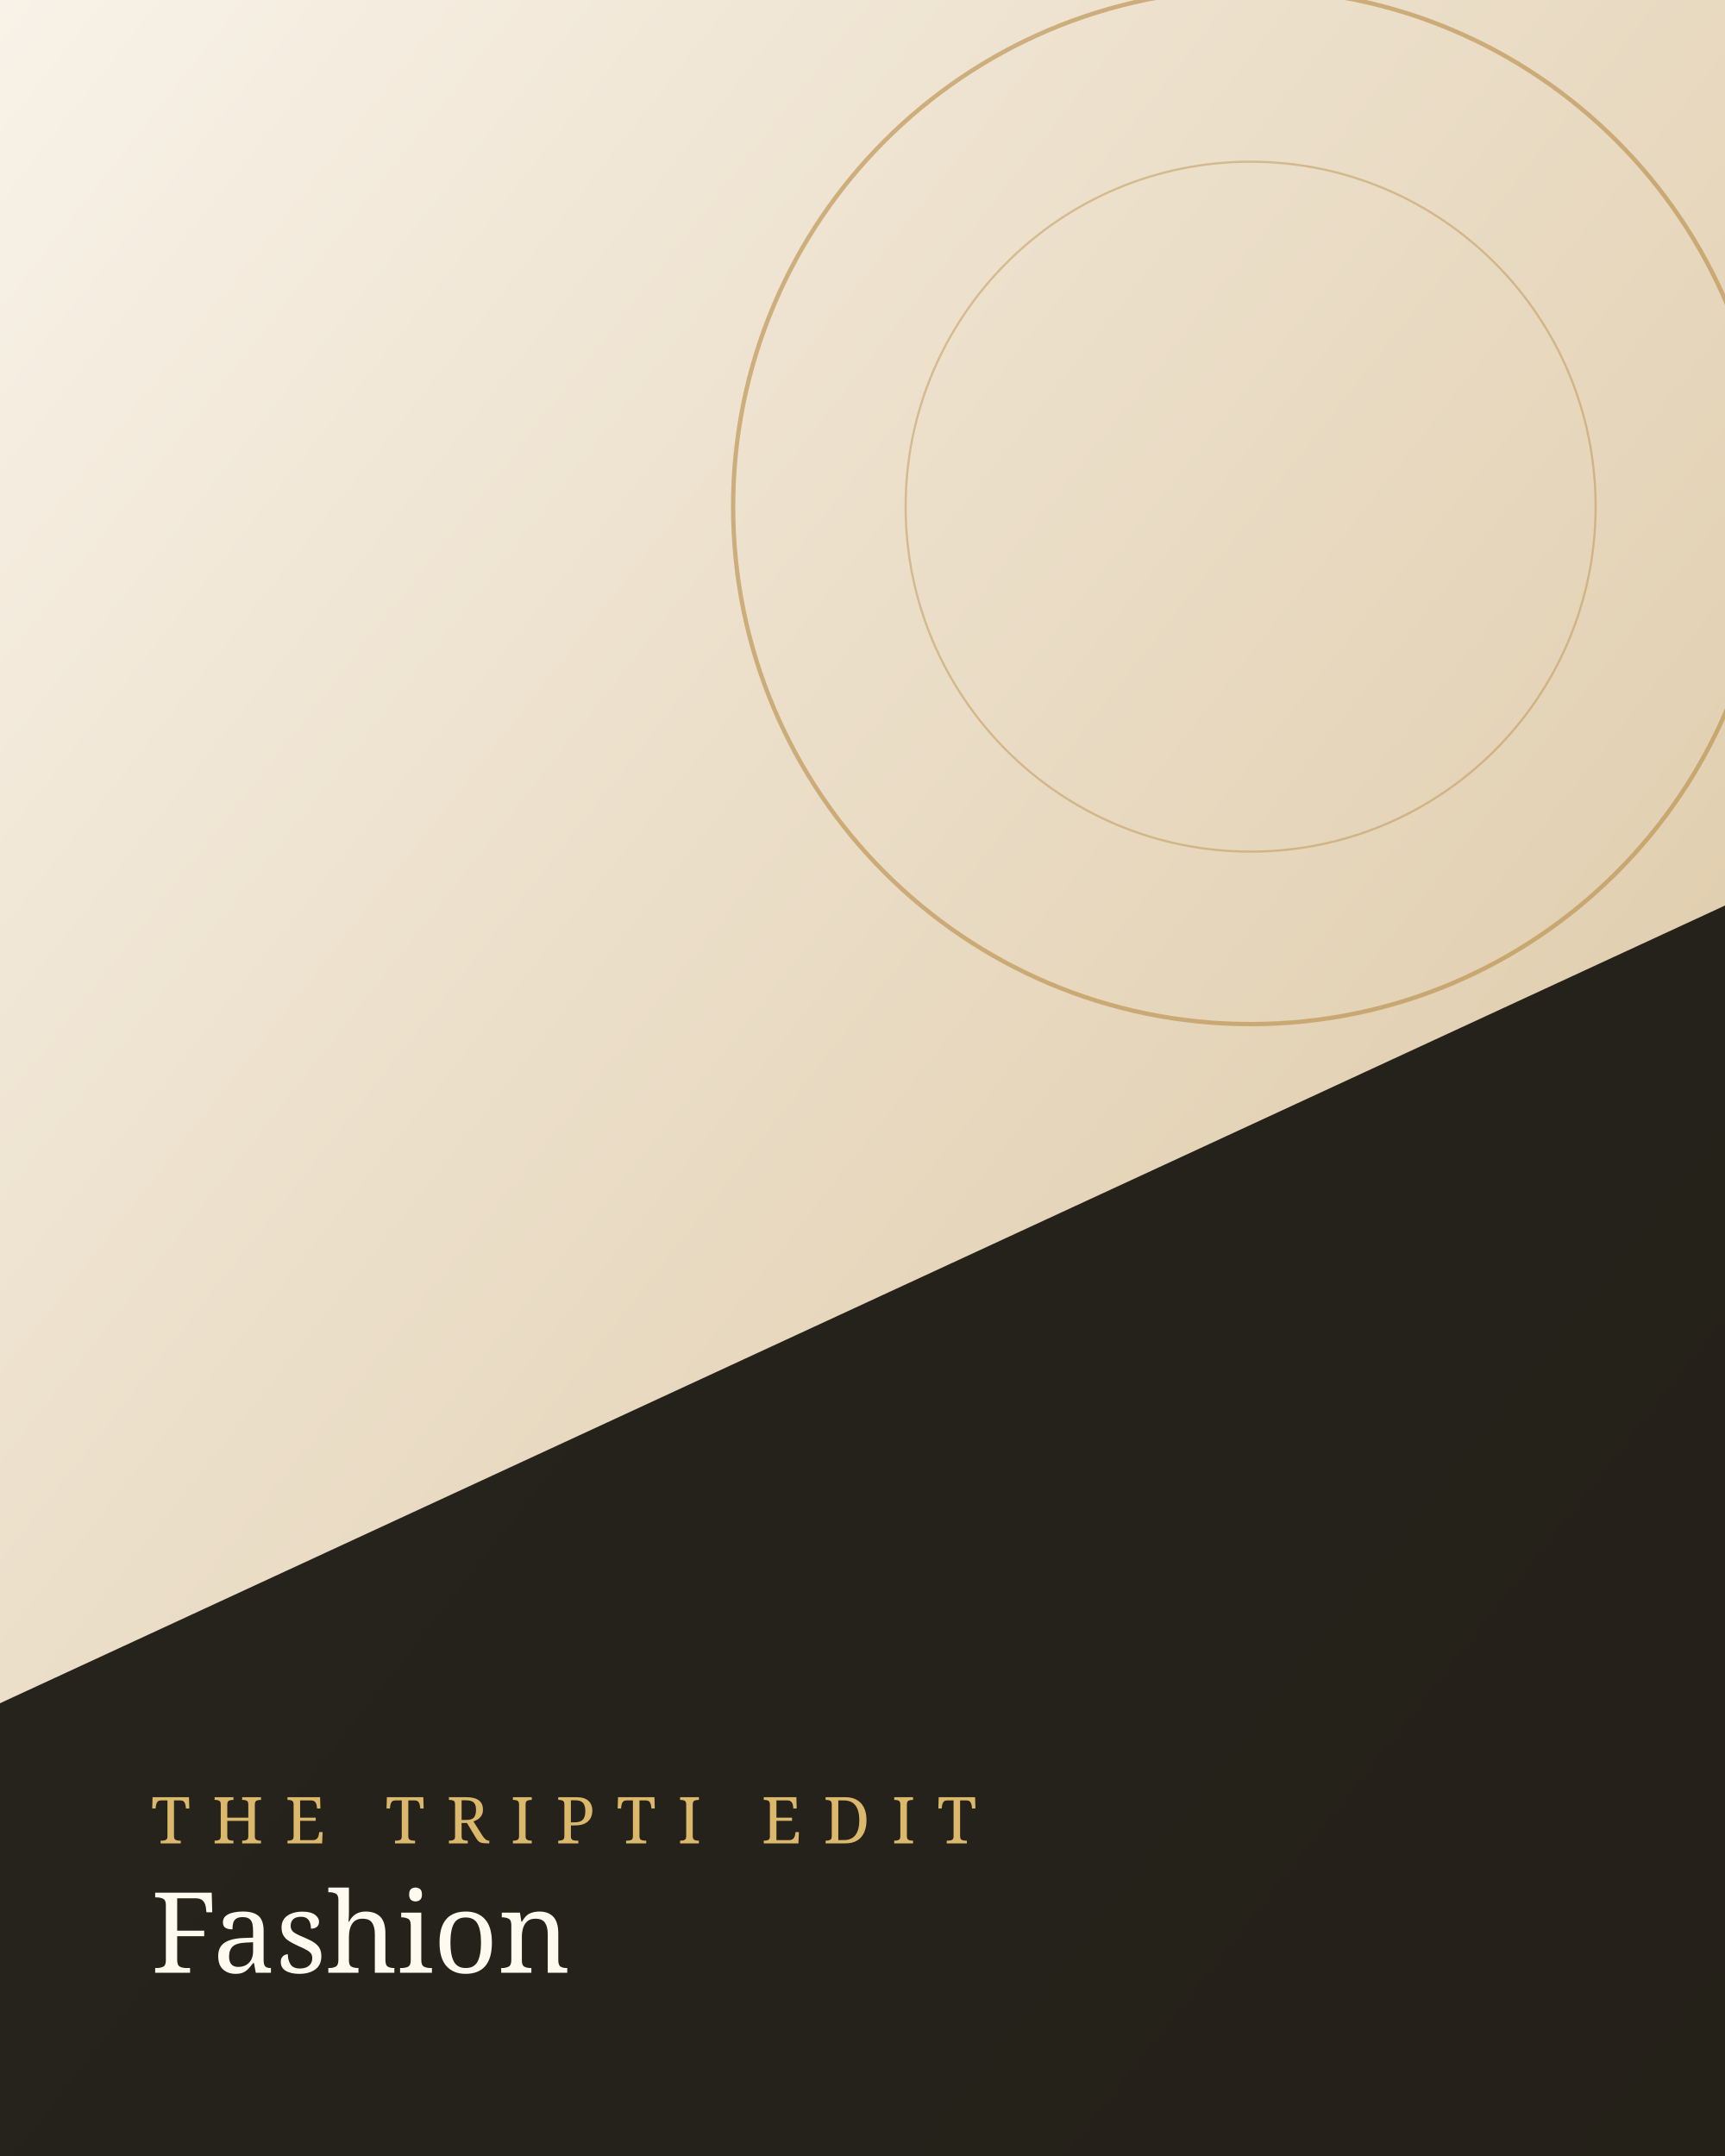
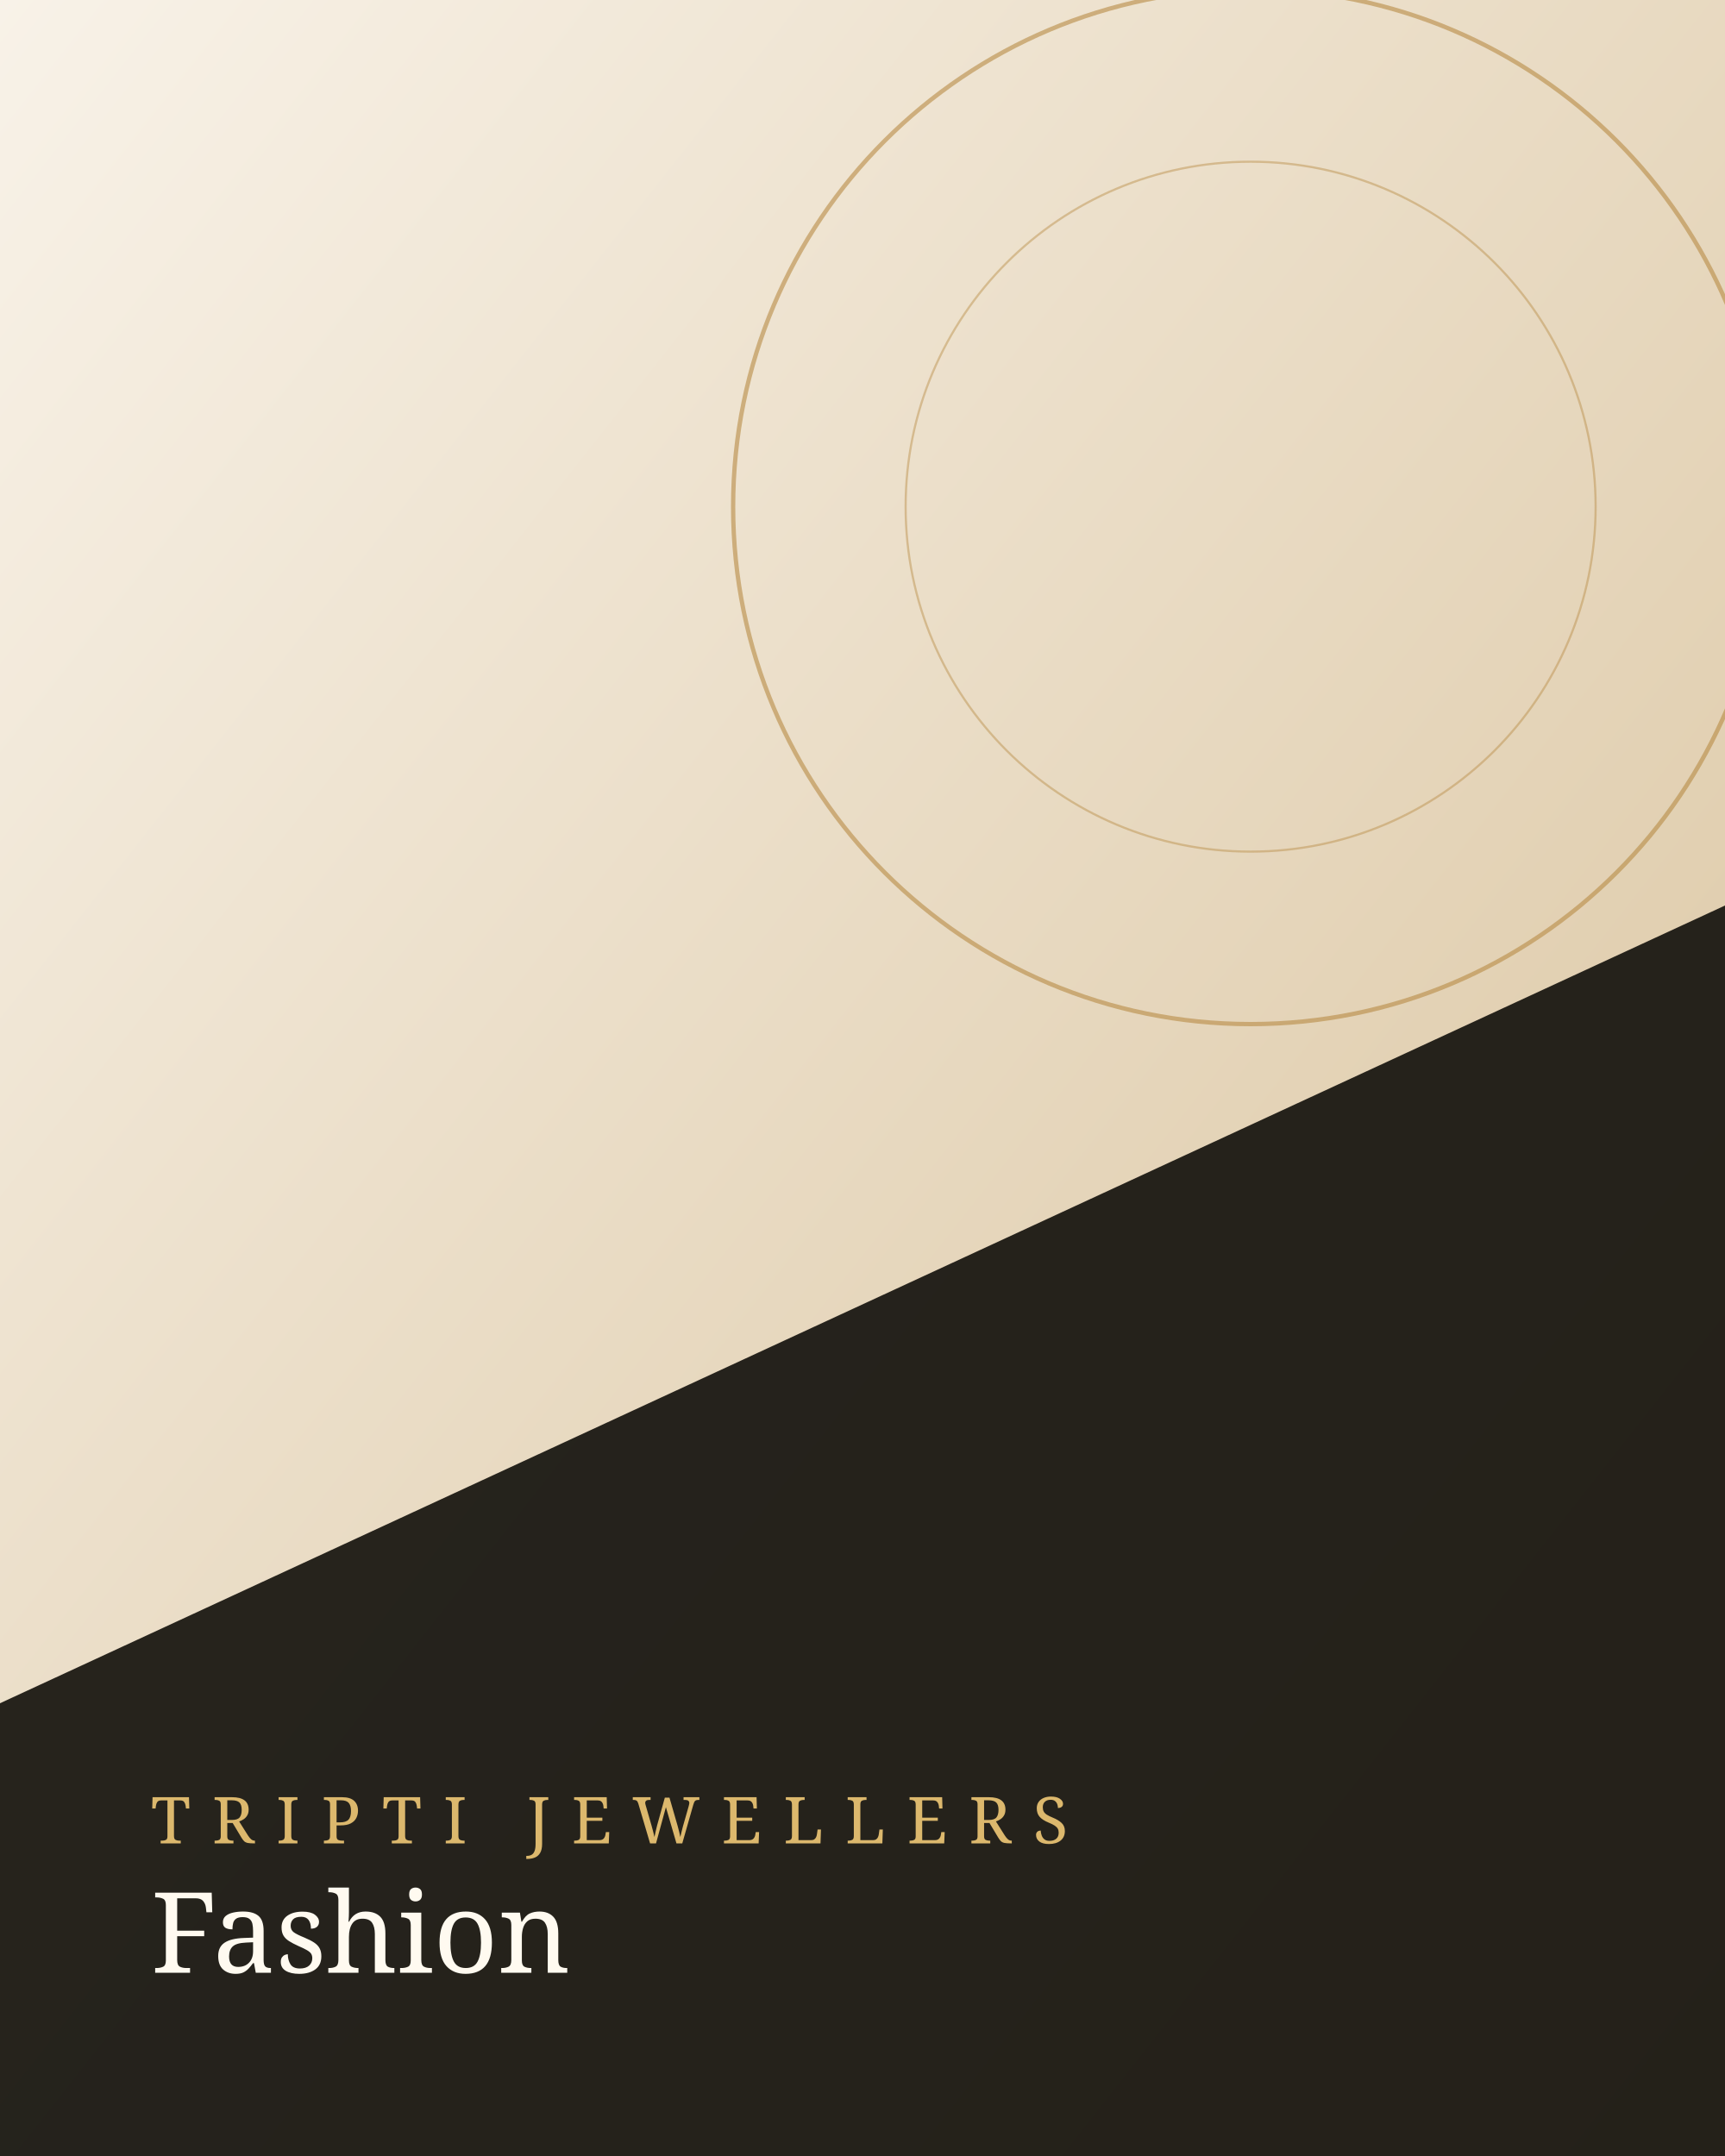
<svg xmlns="http://www.w3.org/2000/svg" viewBox="0 0 800 1000" role="img" aria-labelledby="title desc">
  <defs>
    <linearGradient id="b" x1="0" y1="0" x2="1" y2="1">
      <stop stop-color="#f8f2e8" />
      <stop offset="1" stop-color="#d8c19a" />
    </linearGradient>
  </defs>
  <rect width="800" height="1000" fill="url(#b)" />
  <circle cx="580" cy="235" r="240" fill="none" stroke="#b78b44" stroke-width="2" opacity=".6" />
  <circle cx="580" cy="235" r="160" fill="none" stroke="#b78b44" stroke-width="1" opacity=".45" />
  <path d="M0 790L800 420V1000H0Z" fill="#181510" opacity=".93" />
-   <text x="70" y="855" fill="#dcb86d" font-size="30" font-family="Georgia" letter-spacing="10">THE TRIPTI EDIT</text>
+   <text x="70" y="855" fill="#dcb86d" font-size="30" font-family="Georgia" letter-spacing="10">TRIPTI JEWELLERS</text>
  <text x="70" y="915" fill="#fffaf0" font-size="52" font-family="Georgia">Fashion</text>
</svg>
